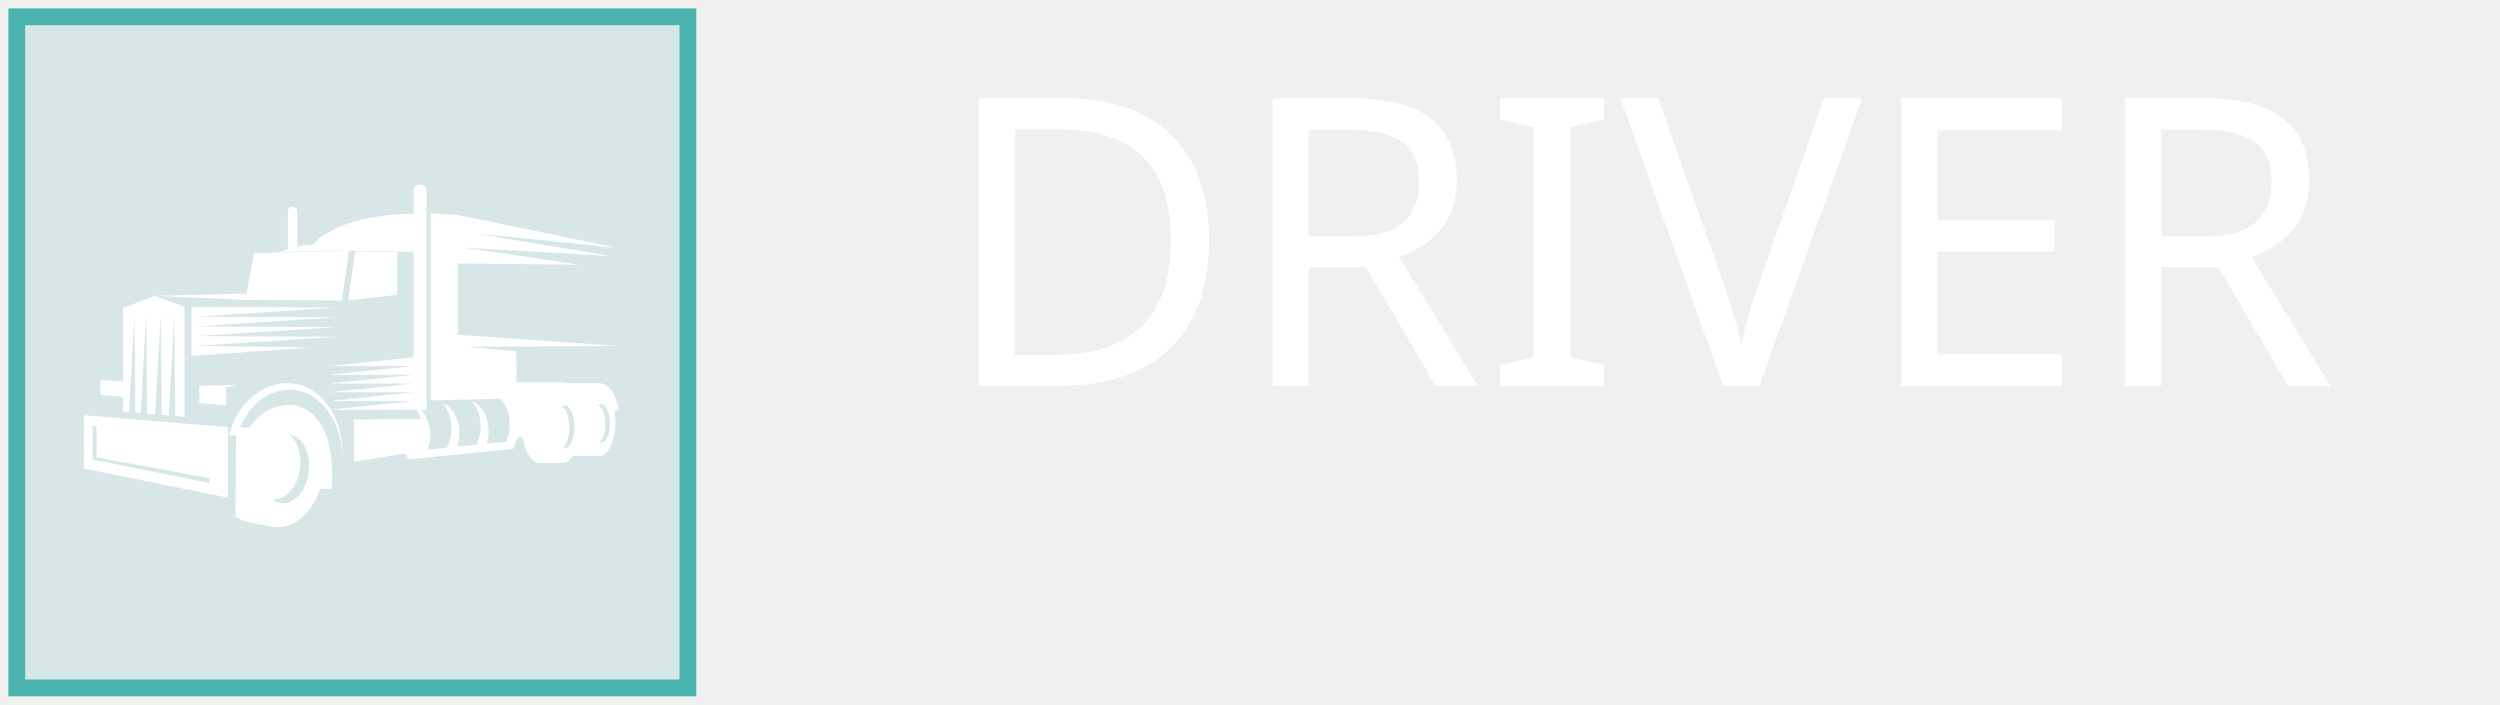
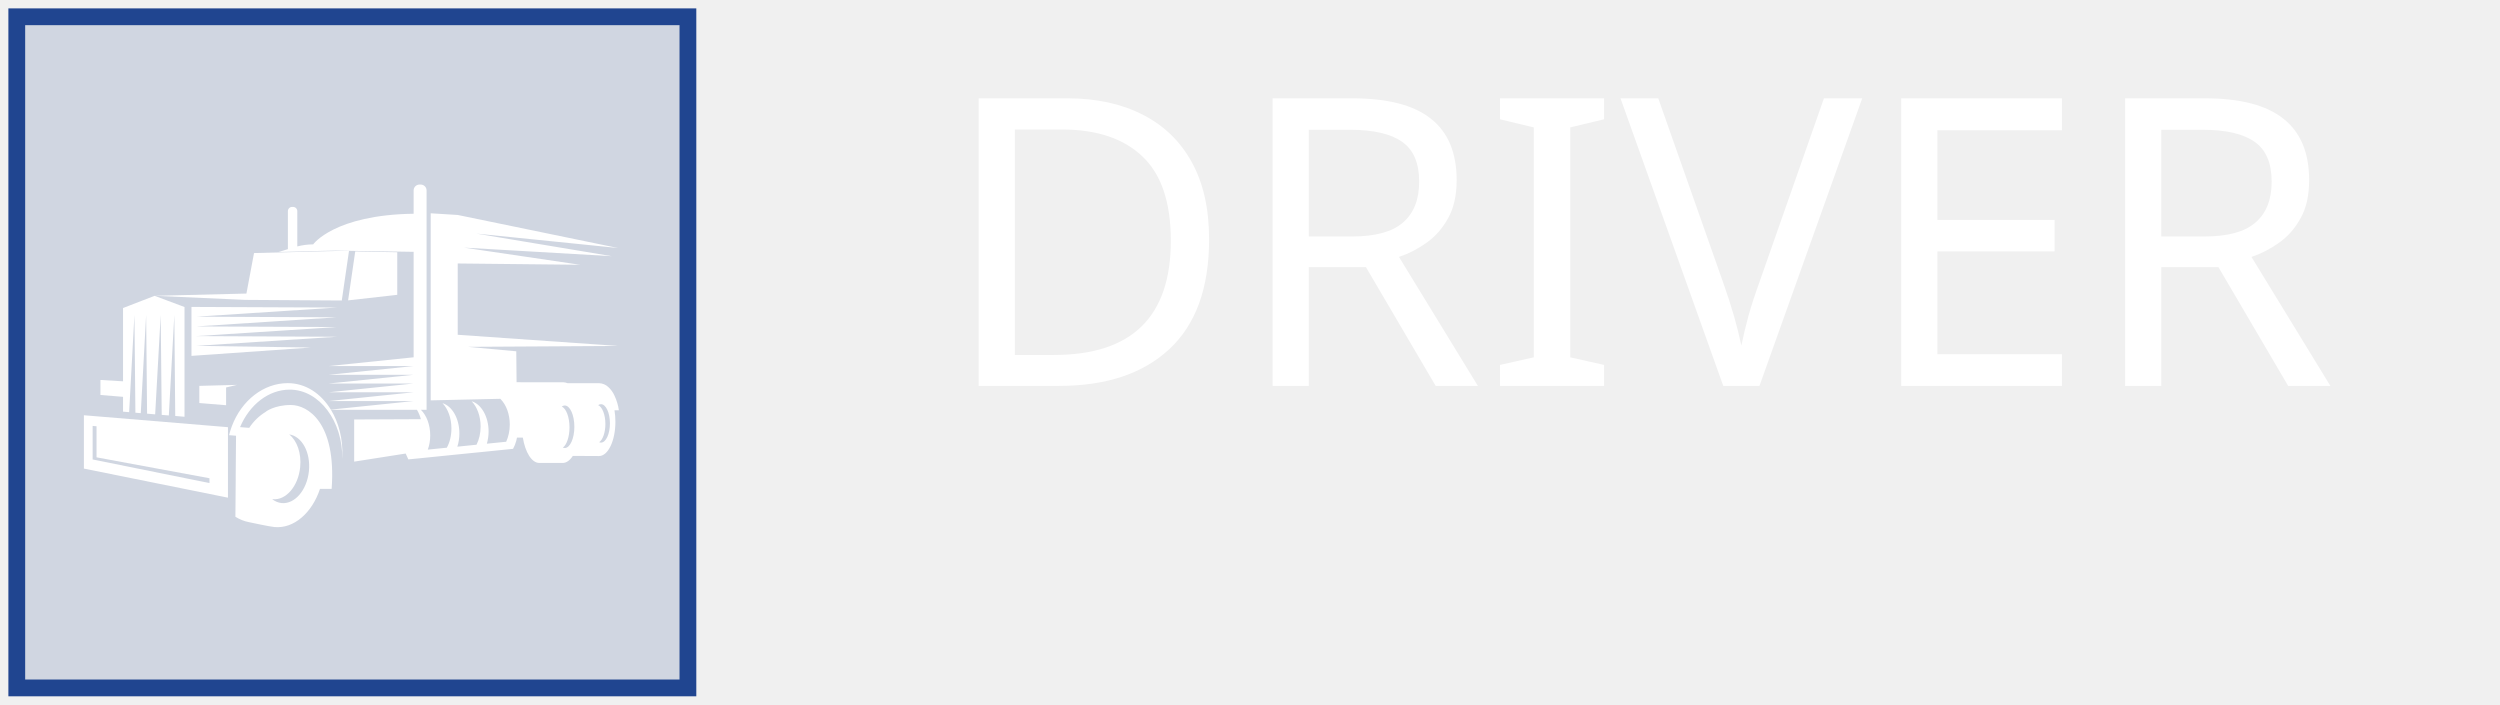
<svg xmlns="http://www.w3.org/2000/svg" width="149" height="42" viewBox="0 0 149 42">
  <g fill="none" fill-rule="evenodd">
    <text fill="#FFF" font-family="Montserrat-Regular, Montserrat" font-size="24" transform="translate(1)">
      <tspan x="55" y="23">DRIVER</tspan>
    </text>
-     <path fill="#4AB3AD" fill-opacity=".15" stroke="#4AB3AD" d="M1 1h40v40H1z" />
+     <path fill="#204590" fill-opacity=".15" stroke="#204590" d="M1 1h40v40H1z" />
    <path fill="#FFF" d="M25.168 24.864c0 .061-.004.12-.006.18.002-.06.006-.119.006-.18M11.412 18.293v2.917l7.112-.497-6.83-.1 8.38-.542-8.38-.039 8.38-.54-8.38-.037 8.38-.543-8.38-.038 8.38-.544-8.662-.037M20.37 17.91l.433-2.972-5.663.144-.453 2.414-5.472.135 5.404.242 5.75.037" />
    <path fill="#FFF" d="M9.215 17.631l-1.882.727v4.368l-1.347-.08v.895l1.347.11v.884l.364.03.315-5.795.058 5.827.32.027.32-5.854.056 5.885.482.04.33-5.925.06 5.957.424.034.328-5.99.054 6.02.553.048v-6.54l-1.782-.668M13.475 24.15v-1.057l.65-.155-2.245.06v1.023l1.595.13M12.484 28.791l-6.963-1.407v-2l.233.022v1.851l6.73 1.246v.288zM5 24.75v3.178l8.586 1.734V25.46L5 24.749zM23.676 15.034l-2.504-.048-.425 2.916 2.929-.33v-2.538" />
    <path fill="#FFF" d="M35.818 26.38a.26.26 0 0 1-.106-.025c.216-.149.369-.579.369-1.085 0-.557-.188-1.019-.43-1.124a.29.29 0 0 1 .167-.057c.295 0 .534.513.534 1.146 0 .632-.24 1.144-.534 1.144zm-2.159.322a.25.25 0 0 1-.112-.025c.228-.165.395-.643.395-1.204 0-.615-.199-1.128-.46-1.242a.294.294 0 0 1 .177-.064c.314 0 .573.568.573 1.27 0 .696-.259 1.265-.573 1.265zm-17.4 3.05c.788.077 1.518-.777 1.631-1.907.085-.834-.189-1.584-.655-1.955.764.112 1.289 1.076 1.177 2.186-.114 1.132-.842 1.984-1.63 1.907a1.096 1.096 0 0 1-.567-.239l.045.008zm20.626-5.3a3.049 3.049 0 0 0-.259-.867 1.553 1.553 0 0 0-.373-.52.83.83 0 0 0-.55-.227l-.026.002h-1.845a.786.786 0 0 0-.264-.057l-2.78-.002-.018-1.844-2.898-.265 8.964-.053-9.556-.666v-4.25l7.297.078-6.921-1.022 8.814.51-8.078-1.346 8.444.859-9.556-1.97-1.61-.1v11.15l1.61-.036 2.537-.057.035.03h-.005c.324.332.536.882.536 1.503 0 .38-.082.732-.214 1.026l-1.152.116c.063-.222.103-.47.103-.727 0-.89-.437-1.632-1.009-1.802.321.331.534.881.534 1.503 0 .406-.091.785-.244 1.087l-1.144.117c.079-.24.122-.508.122-.789 0-.89-.431-1.631-1.007-1.804.323.336.533.884.533 1.503 0 .438-.1.838-.275 1.151l-1.133.114c.094-.253.144-.542.144-.848 0-.635-.22-1.195-.557-1.526h.34V11.348a.35.35 0 0 0-.348-.348H25a.35.35 0 0 0-.348.348v1.391c-4.738.065-5.987 1.825-5.987 1.825-.348.002-.66.05-.946.123v-2.105a.252.252 0 0 0-.25-.25h-.058a.252.252 0 0 0-.253.25v2.267c-.186.06-.367.12-.548.17l2.657-.069.754-.017 1.147.022 3.484.054v6.286l-5.06.522h5.06l-5.06.52h5.06l-5.06.52h5.06l-5.06.523h5.06l-5.06.523h5.06l-4.935.51c-.585-.959-1.501-1.578-2.569-1.578-1.43 0-2.755 1.023-3.335 2.582a4.447 4.447 0 0 0-.16.519l.415.034-.02 2.375v.294l-.018 2.16c.247.155.516.265.801.32.223.044 1.197.26 1.521.292 1.16.116 2.25-.848 2.72-2.275h.694c.29-3.96-1.43-4.998-2.432-4.998-.997 0-1.502.406-1.502.406h.009a3.058 3.058 0 0 0-.987.956l-.547-.043c.57-1.346 1.705-2.235 2.96-2.235 1.778-.001 3.165 1.903 3.132 4.114l.005-.113c.041-1.054-.213-2.032-.68-2.8h5.125c.098.162.18.352.235.56l-3.975.018v2.512l3.069-.482.158.349.908-.09.945-.096.837-.085.99-.1.79-.078 1.022-.104.75-.076c.08-.145.146-.307.193-.484.017-.06.027-.12.04-.185h.35c.145.88.53 1.51.984 1.51h1.391c.225 0 .434-.157.603-.42l1.545.008h.02c.537 0 .974-.913.974-2.041 0-.242-.018-.473-.055-.687h.263z" />
  </g>
</svg>
